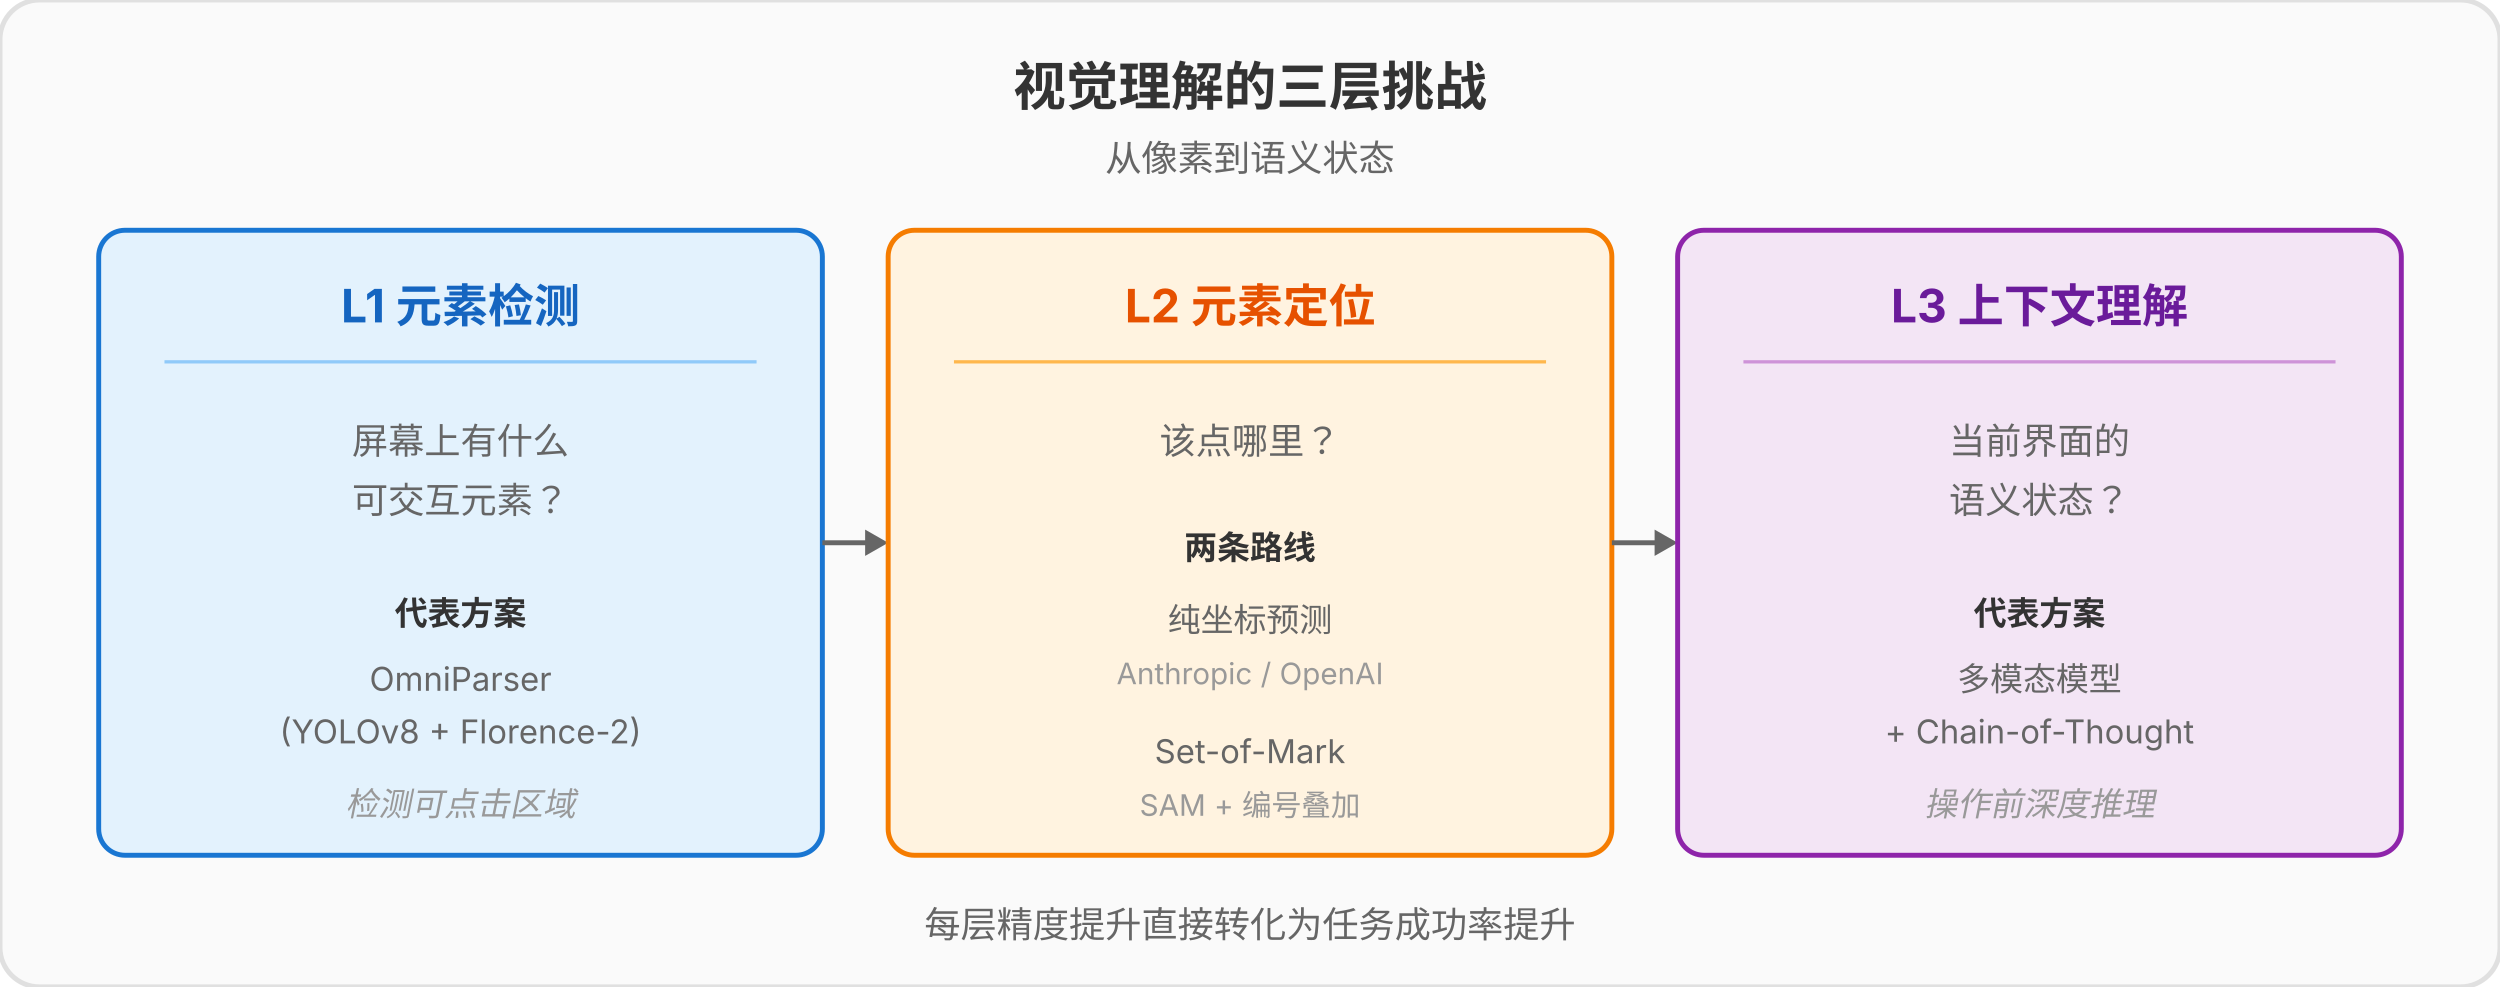
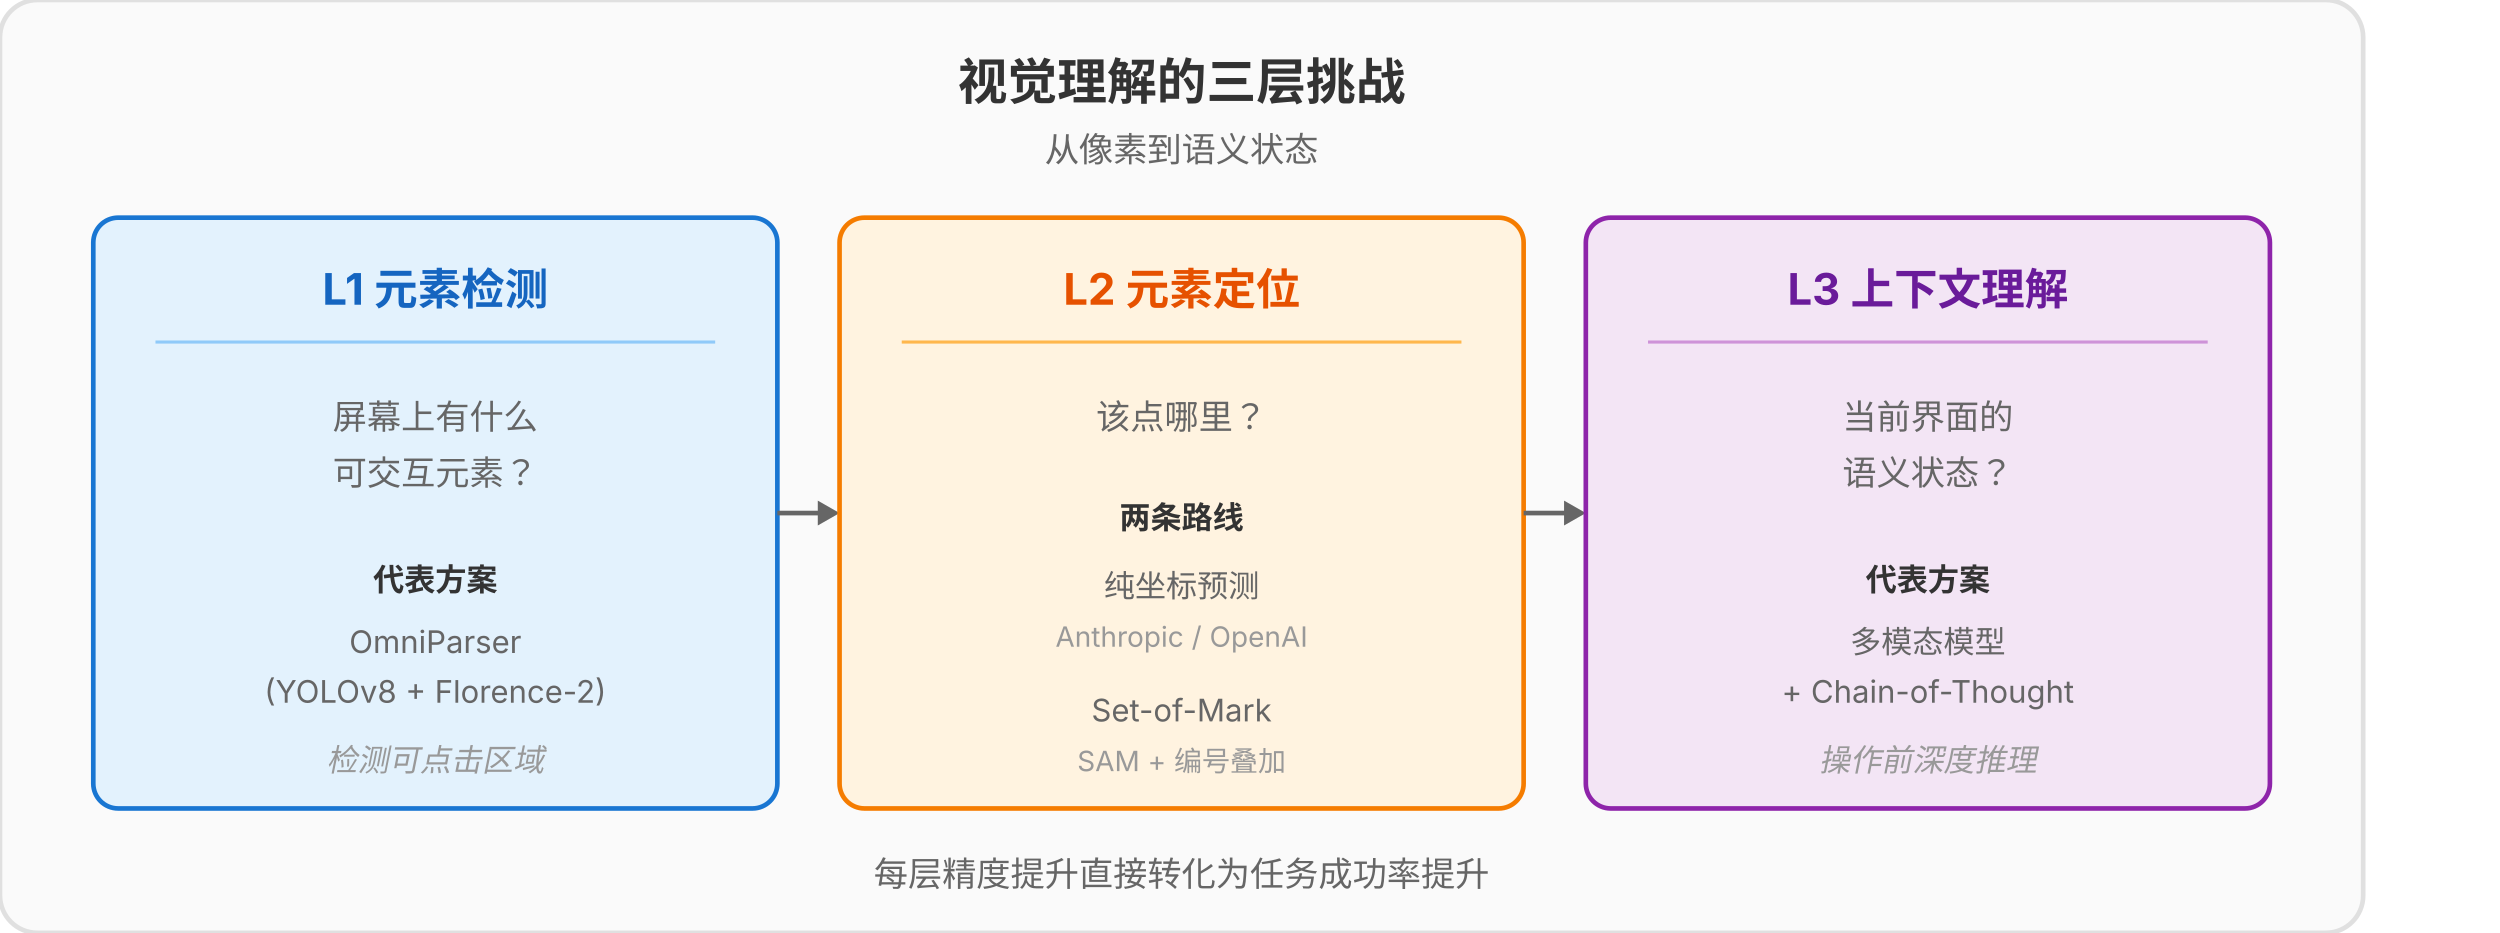
- <svg xmlns="http://www.w3.org/2000/svg" viewBox="0 0 760 300" font-family="system-ui, -apple-system, 'PingFang SC', sans-serif">
+ <svg xmlns="http://www.w3.org/2000/svg" viewBox="0 0 804 300" font-family="system-ui, -apple-system, 'PingFang SC', sans-serif">
  <rect width="760" height="300" rx="12" fill="#fafafa" stroke="#e0e0e0" stroke-width="1.5" />
  <text x="380" y="32" text-anchor="middle" font-size="16" font-weight="bold" fill="#333">视觉理解的三层挑战</text>
  <text x="380" y="52" text-anchor="middle" font-size="11" fill="#666">从像素到语义状态</text>
  <rect x="30" y="70" width="220" height="190" rx="8" fill="#E3F2FD" stroke="#1976D2" stroke-width="1.5" />
  <text x="140" y="98" text-anchor="middle" font-size="14" font-weight="bold" fill="#1565C0">L1 元素检测</text>
  <line x1="50" y1="110" x2="230" y2="110" stroke="#90CAF9" stroke-width="1" />
  <text x="140" y="138" text-anchor="middle" font-size="11" fill="#666">屏幕上有什么</text>
  <text x="140" y="156" text-anchor="middle" font-size="11" fill="#666">可交互元素？</text>
  <text x="140" y="190" text-anchor="middle" font-size="10" font-weight="600" fill="#333">代表方案</text>
  <text x="140" y="210" text-anchor="middle" font-size="10" fill="#666">OmniParser</text>
  <text x="140" y="226" text-anchor="middle" font-size="10" fill="#666">(YOLOv8 + Florence-2)</text>
  <text x="140" y="248" text-anchor="middle" font-size="10" font-style="italic" fill="#999">检测可点击区域</text>
  <line x1="250" y1="165" x2="265" y2="165" stroke="#666" stroke-width="1.5" />
  <polygon points="270,165 263,161 263,169" fill="#666" />
  <rect x="270" y="70" width="220" height="190" rx="8" fill="#FFF3E0" stroke="#F57C00" stroke-width="1.5" />
  <text x="380" y="98" text-anchor="middle" font-size="14" font-weight="bold" fill="#E65100">L2 元素定位</text>
  <line x1="290" y1="110" x2="470" y2="110" stroke="#FFB74D" stroke-width="1" />
  <text x="380" y="138" text-anchor="middle" font-size="11" fill="#666">该点哪里？</text>
  <text x="380" y="170" text-anchor="middle" font-size="10" font-weight="600" fill="#333">两条路线</text>
  <text x="380" y="192" text-anchor="middle" font-size="10" fill="#666">纯坐标预测</text>
  <text x="380" y="208" text-anchor="middle" font-size="9" fill="#999">Anthropic / OpenAI</text>
  <text x="380" y="232" text-anchor="middle" font-size="10" fill="#666">Set-of-Mark</text>
  <text x="380" y="248" text-anchor="middle" font-size="9" fill="#999">SAM + 编号叠加</text>
  <line x1="490" y1="165" x2="505" y2="165" stroke="#666" stroke-width="1.5" />
  <polygon points="510,165 503,161 503,169" fill="#666" />
  <rect x="510" y="70" width="220" height="190" rx="8" fill="#F3E5F5" stroke="#8E24AA" stroke-width="1.5" />
  <text x="620" y="98" text-anchor="middle" font-size="14" font-weight="bold" fill="#6A1B9A">L3 上下文理解</text>
  <line x1="530" y1="110" x2="710" y2="110" stroke="#CE93D8" stroke-width="1" />
  <text x="620" y="138" text-anchor="middle" font-size="11" fill="#666">当前界面的</text>
  <text x="620" y="156" text-anchor="middle" font-size="11" fill="#666">语义状态？</text>
  <text x="620" y="190" text-anchor="middle" font-size="10" font-weight="600" fill="#333">代表方案</text>
  <text x="620" y="210" text-anchor="middle" font-size="10" fill="#666">多模态模型</text>
  <text x="620" y="226" text-anchor="middle" font-size="10" fill="#666">+ Chain-of-Thought</text>
  <text x="620" y="248" text-anchor="middle" font-size="10" font-style="italic" fill="#999">操作前深度推理</text>
  <text x="380" y="285" text-anchor="middle" font-size="11" fill="#666">每层精度提升直接转化为任务成功率提升</text>
</svg>
